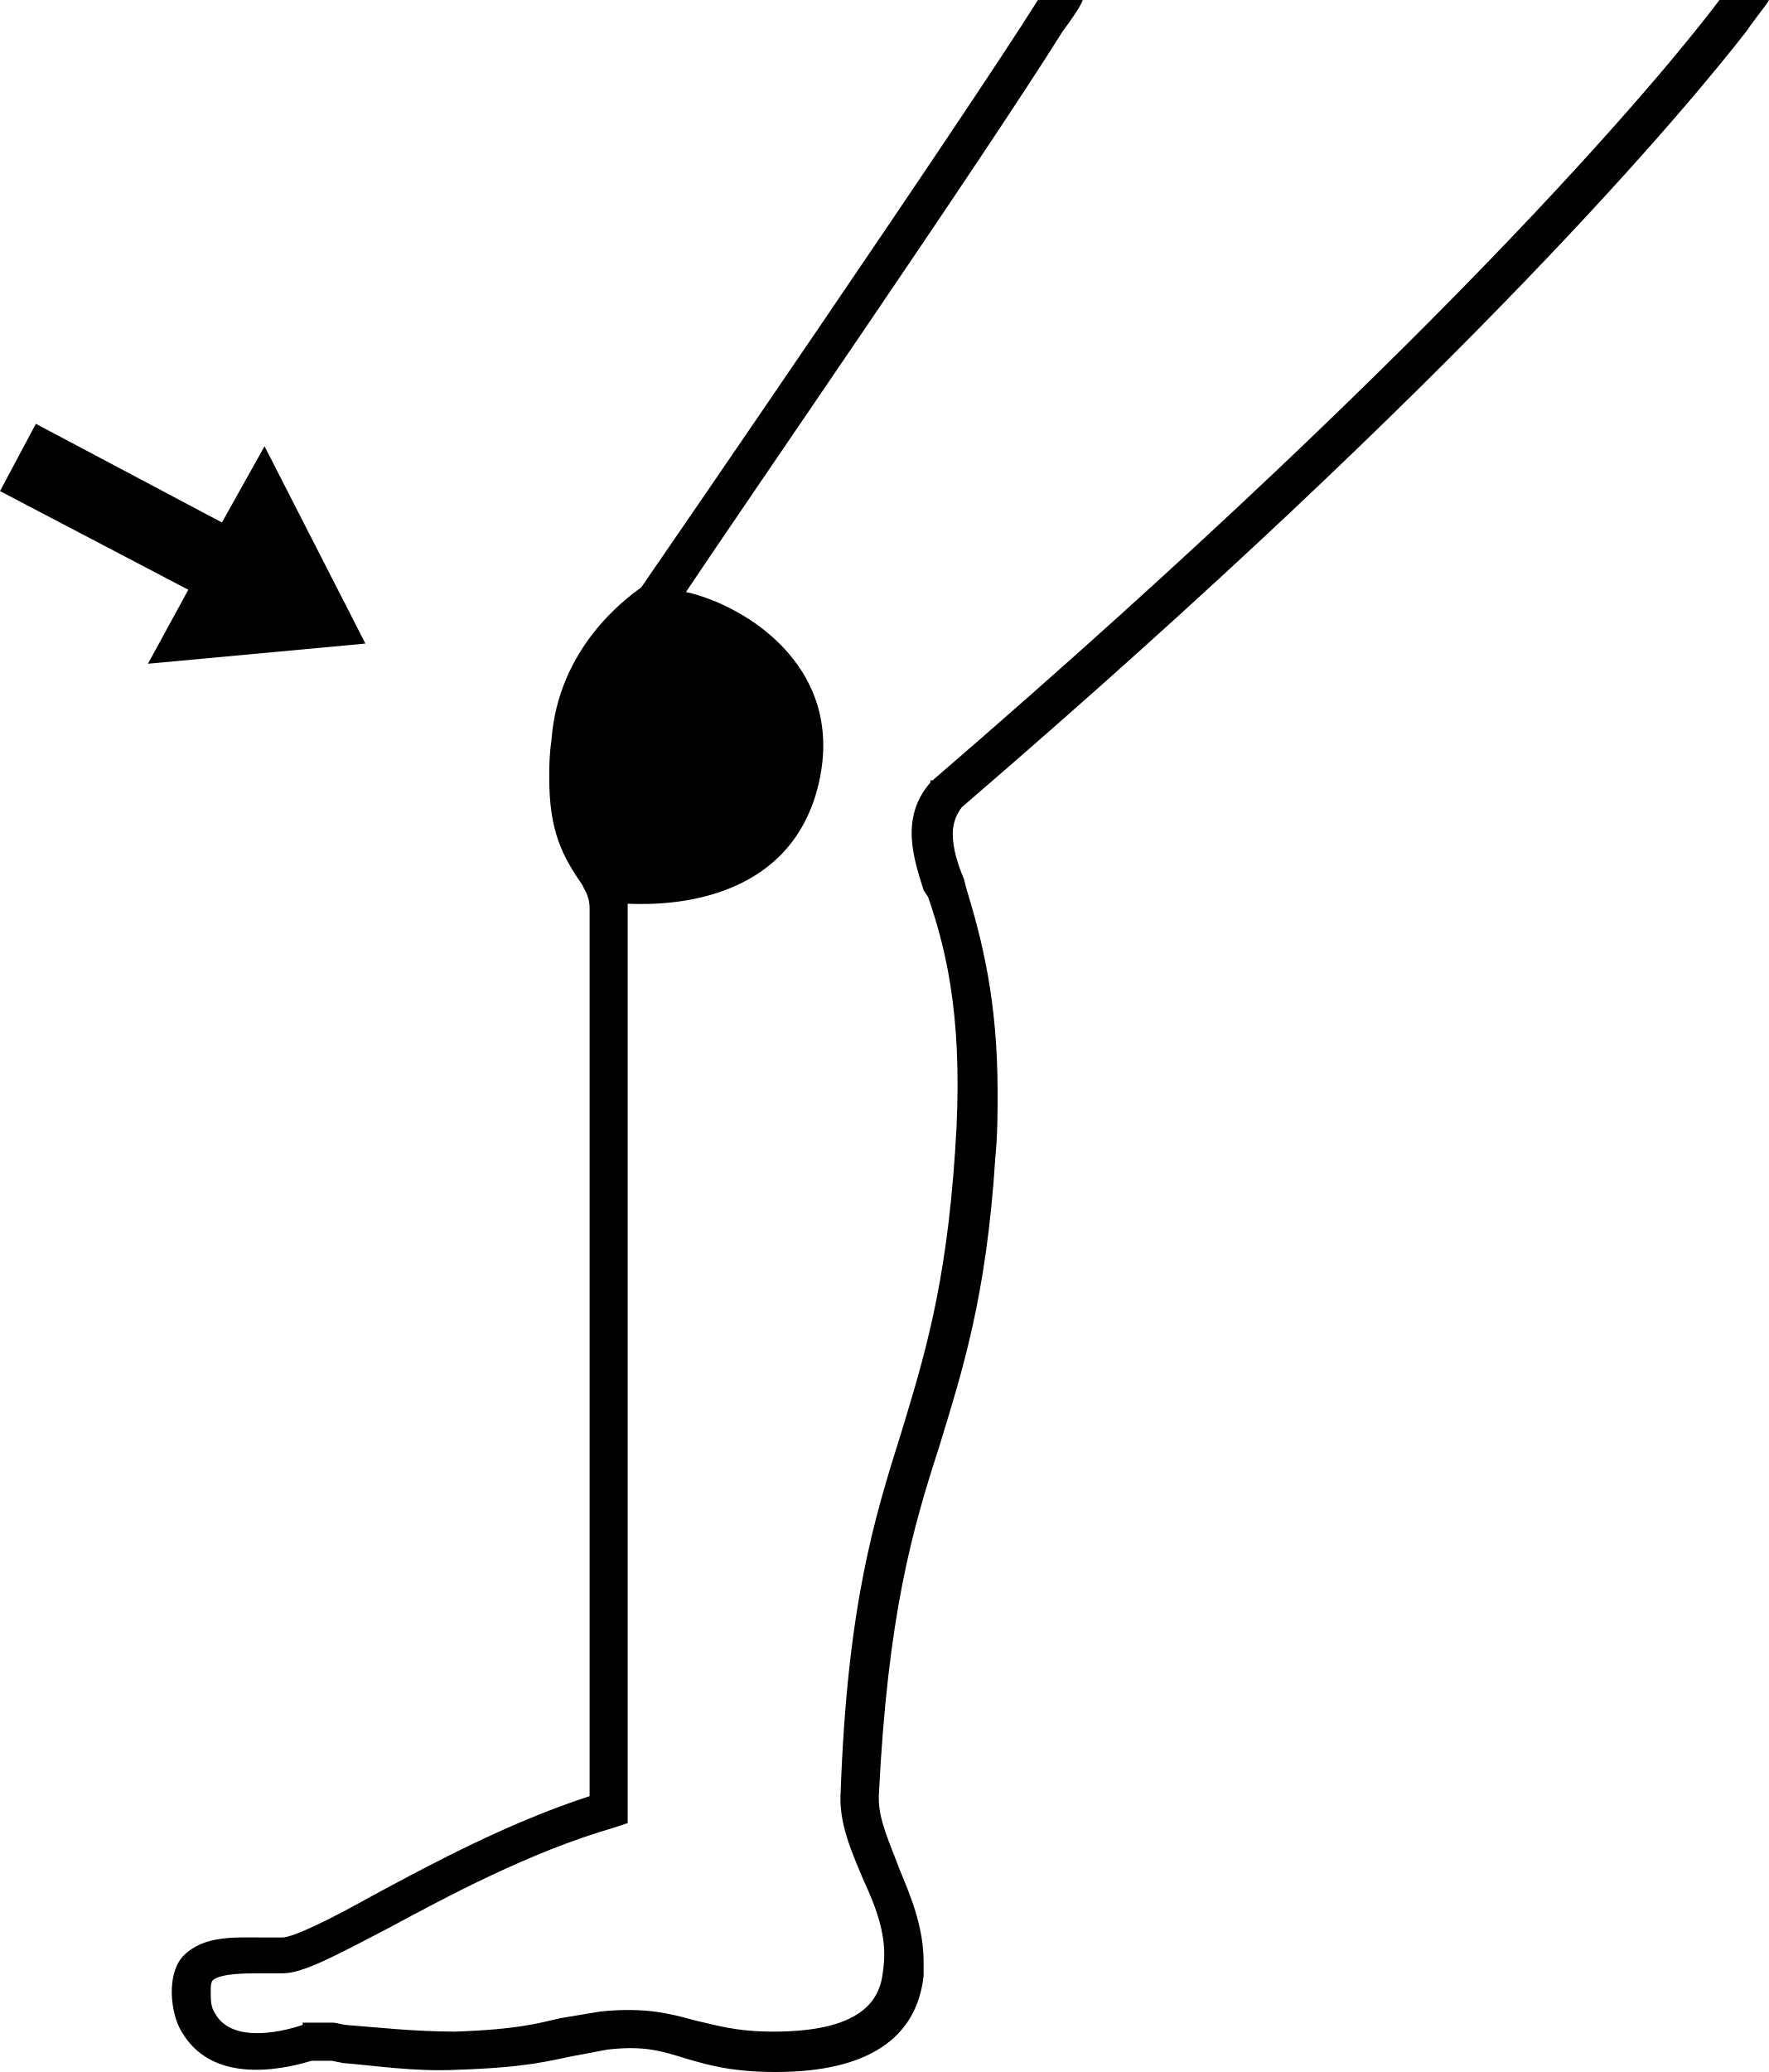
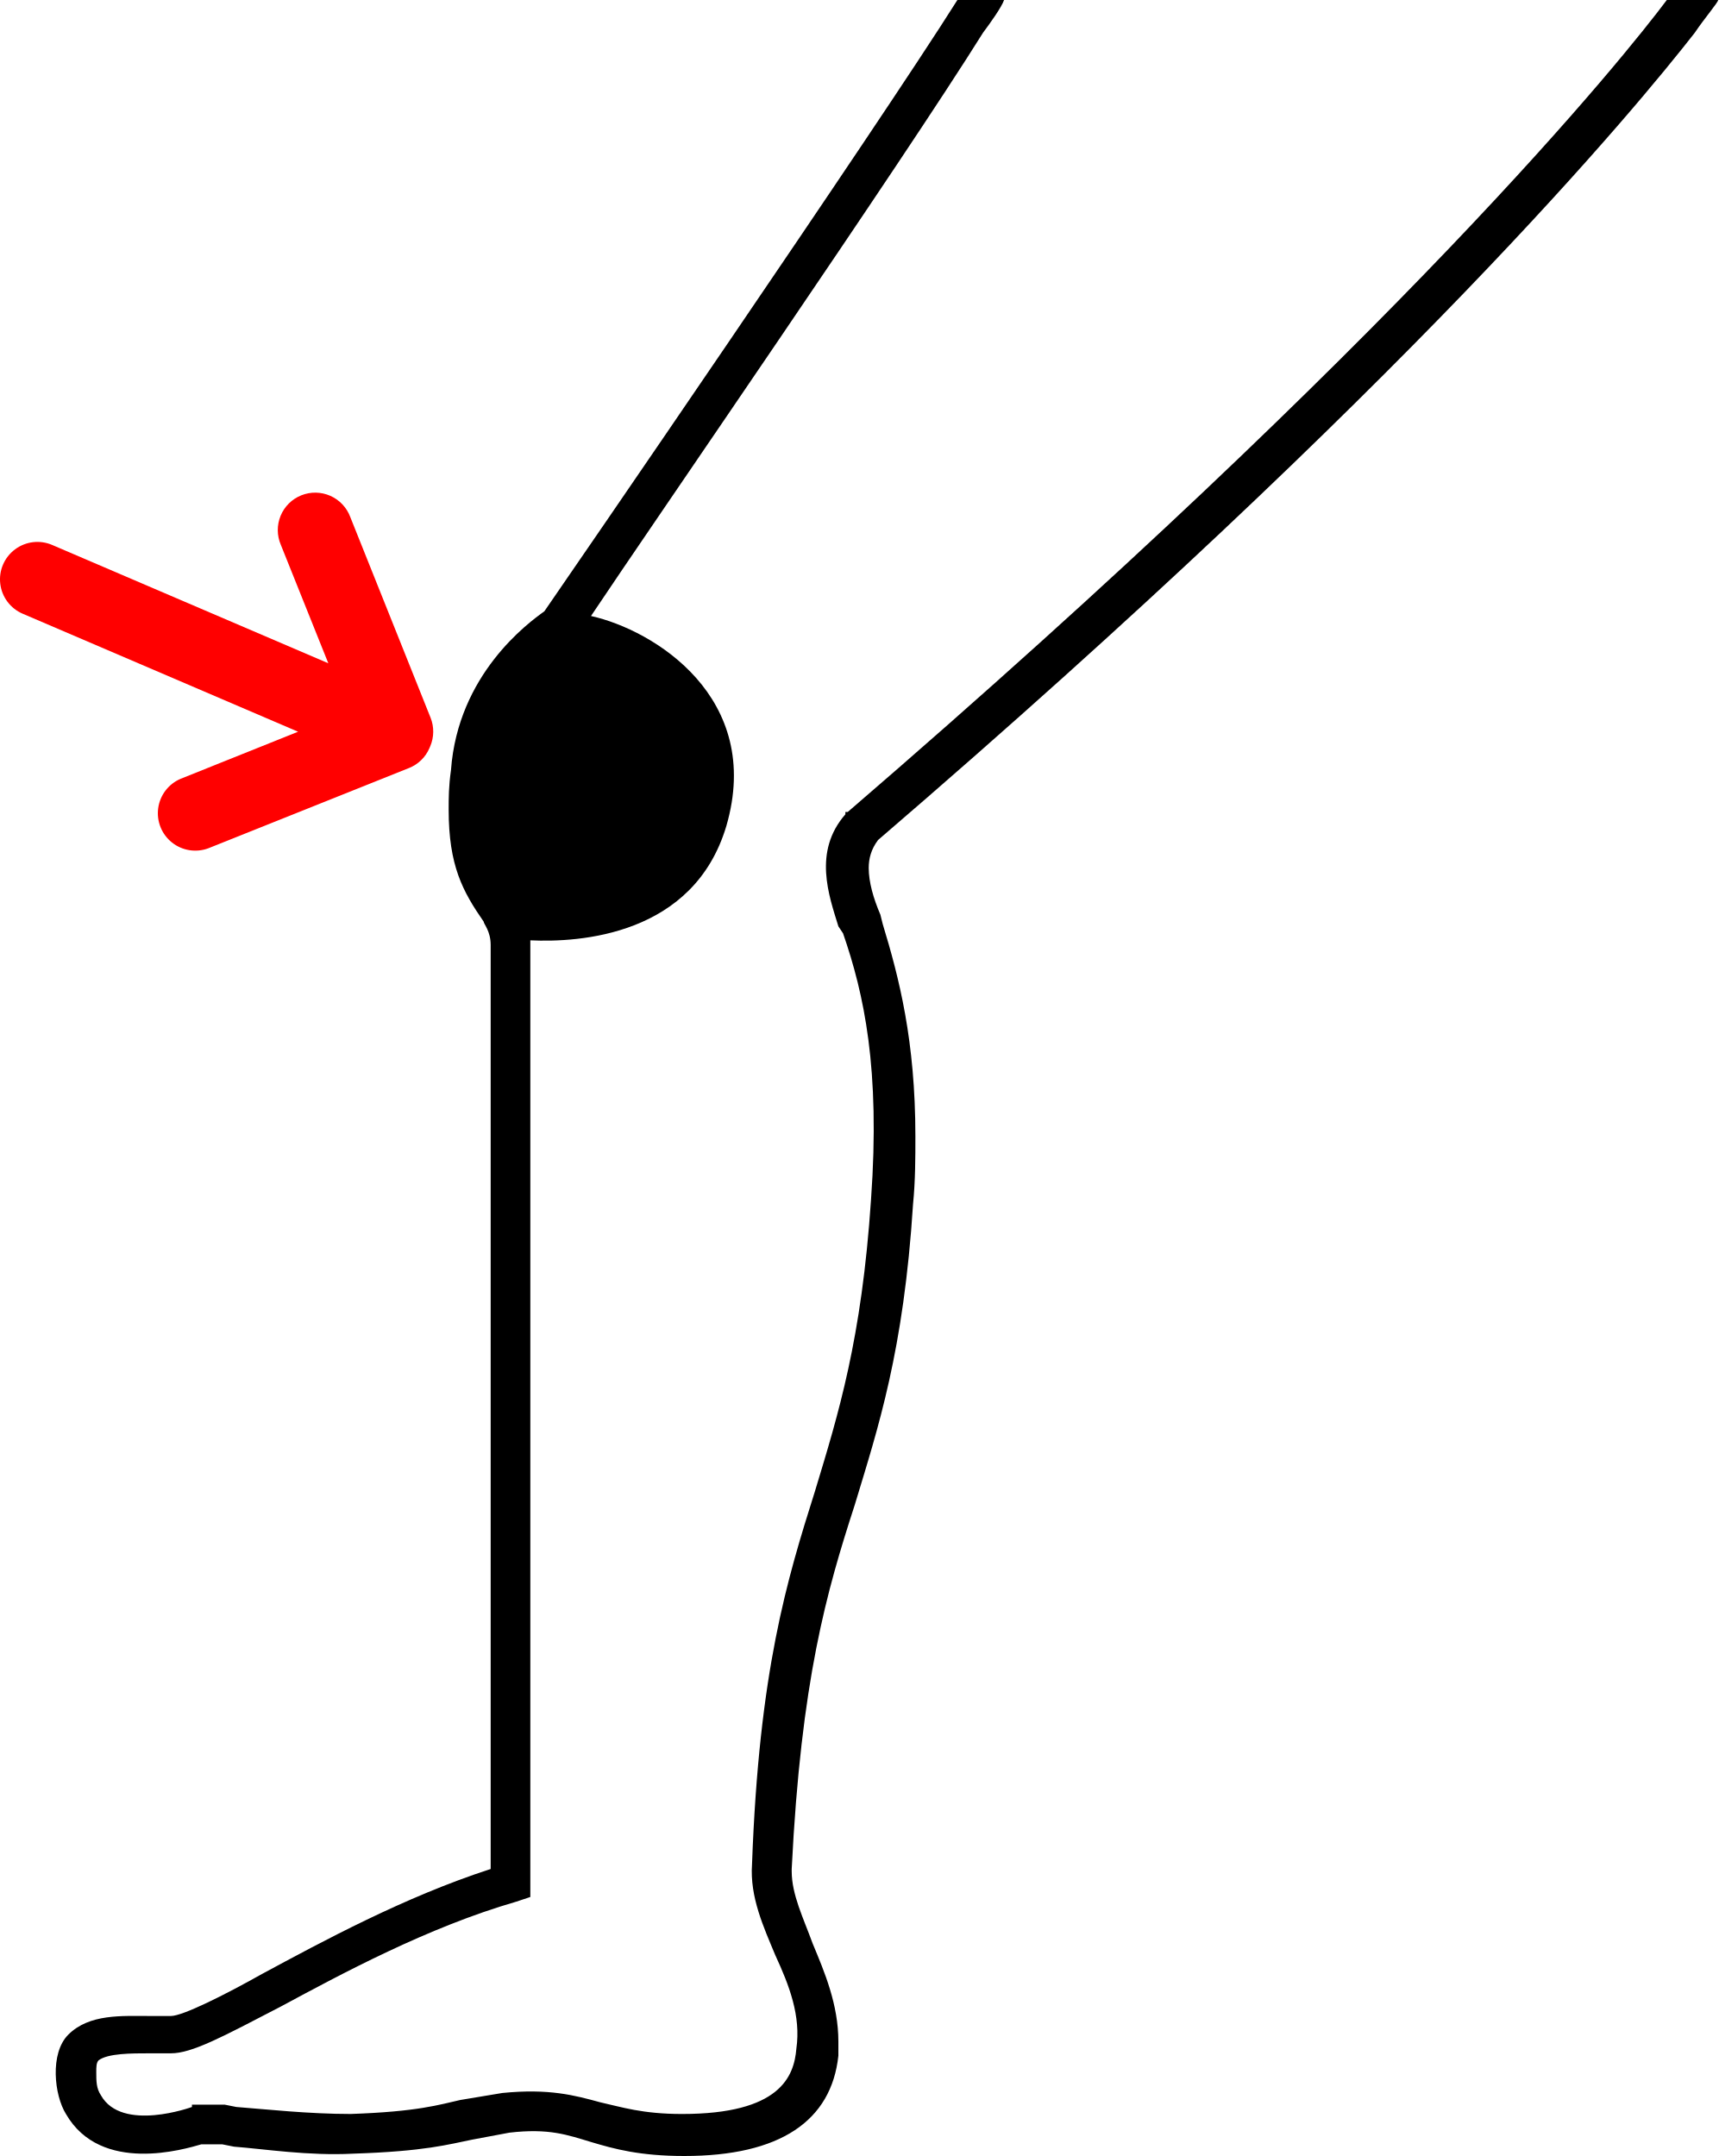
- <svg xmlns="http://www.w3.org/2000/svg" id="Layer_1" data-name="Layer 1" viewBox="0 0 946.801 1108.809">
-   <path d="M920.402,0c-21.602,28.801-135.6,171.6-421.2,417.6h-1.199v1.199c-16.801,19.199-8.398,42-3.602,57.602l2.398,3.598c10.801,31.199,19.199,69.602,14.398,136.8-4.801,72-16.801,110.4-28.801,150-14.398,45.602-28.801,92.398-32.398,192-1.199,16.801,6,32.398,12,46.801,7.199,15.602,13.199,31.199,10.801,48-1.199,14.398-8.398,33.602-58.801,33.602-20.398,0-31.199-3.602-42-6-13.199-3.602-26.398-7.199-50.398-4.801l-21.602,3.598c-10.801,2.398-21.602,6-56.398,7.199-21.602,0-43.199-2.398-58.801-3.602l-6-1.199h-16.801v1.199s-36,13.199-46.801-6c-2.398-3.598-2.398-7.199-2.398-11.996,0-2.398,0-4.801,1.199-6,4.801-3.602,16.801-3.602,26.398-3.602h10.801c10.801,0,26.398-8.398,56.398-24,31.199-16.801,75.602-40.801,121.2-54l7.199-2.398v-491.998c25.199,1.199,84-2.398,100.8-58.801,19.199-66-37.199-100.8-69.602-108,31.207-46.805,159.61-232.8,201.61-300,3.602-4.801,9.602-13.199,10.801-16.801h-24c-40.801,64.801-201.6,298.8-212.4,314.4-8.398,6-44.398,32.398-48,81.602-1.199,8.398-1.199,14.398-1.199,20.398,0,28.801,7.199,42,18,57.602,0,1.199,3.602,4.801,3.602,12v475.2c-44.398,14.398-86.398,37.199-117.6,54-19.199,10.801-40.801,21.602-46.801,21.602h-10.801c-14.398,0-31.199-1.199-42,9.602-9.602,9.602-7.199,31.199-1.199,40.801,18,31.199,61.199,18,69.602,15.602h10.801l6,1.199c15.602,1.199,38.398,4.801,61.199,3.602,37.199-1.199,49.199-4.801,61.199-7.199l19.199-3.602c20.398-2.398,30,1.199,42,4.801s25.199,7.199,48,7.199c49.199,0,75.602-18,79.199-51.602v-7.199c0-19.199-7.199-36-13.199-50.398-4.801-13.199-10.801-25.199-10.801-37.199v-1.199c4.801-97.199,18-142.8,32.398-187.2,12-39.602,25.199-79.199,30-154.8,1.199-12,1.199-24,1.199-34.801,0-49.199-8.398-81.602-16.801-109.2l-1.199-4.801c-3.602-8.398-6-16.801-6-24,0-4.801,1.199-9.602,4.801-14.398C788.401,196.811,904.801,55.211,934.801,16.811c4.801-7.199,12-15.602,12-16.801l-26.399-.01Z" />
-   <path d="M195.602,344.4l-54-105.6-22.801,40.801-99.602-52.801L0,262.8l100.8,52.801-21.602,39.598,116.404-10.799Z" />
+ <svg xmlns="http://www.w3.org/2000/svg" id="Layer_1" data-name="Layer 1" viewBox="0 0 883.509 1108.809">
+   <defs>
+     <style>
+       .cls-1 {
+         fill: red;
+       }
+     </style>
+   </defs>
+   <path d="M857.11,0c-21.602,28.801-135.6,171.6-421.2,417.6h-1.199v1.199c-16.801,19.199-8.398,42-3.602,57.602l2.398,3.598c10.801,31.199,19.199,69.602,14.398,136.8-4.801,72-16.801,110.4-28.801,150-14.398,45.602-28.801,92.398-32.398,192-1.199,16.801,6,32.398,12,46.801,7.199,15.602,13.199,31.199,10.801,48-1.199,14.398-8.398,33.602-58.801,33.602-20.398,0-31.199-3.602-42-6-13.199-3.602-26.398-7.199-50.398-4.801l-21.602,3.598c-10.801,2.398-21.602,6-56.398,7.199-21.602,0-43.199-2.398-58.801-3.602l-6-1.199h-16.801v1.199s-36,13.199-46.801-6c-2.398-3.598-2.398-7.199-2.398-11.996,0-2.398,0-4.801,1.199-6,4.801-3.602,16.801-3.602,26.398-3.602h10.801c10.801,0,26.398-8.398,56.398-24,31.199-16.801,75.602-40.801,121.2-54l7.199-2.398v-491.998c25.199,1.199,84-2.398,100.8-58.801,19.199-66-37.199-100.8-69.602-108,31.207-46.805,159.61-232.8,201.61-300C509.112,12,515.112,3.602,516.311,0h-24c-40.801,64.801-201.6,298.8-212.4,314.4-8.398,6-44.398,32.398-48,81.602-1.199,8.398-1.199,14.398-1.199,20.398,0,28.801,7.199,42,18,57.602,0,1.199,3.602,4.801,3.602,12v475.2c-44.398,14.398-86.398,37.199-117.6,54-19.199,10.801-40.801,21.602-46.801,21.602h-10.801c-14.398,0-31.199-1.199-42,9.602-9.602,9.602-7.199,31.199-1.199,40.801,18,31.199,61.199,18,69.602,15.602h10.801l6,1.199c15.602,1.199,38.398,4.801,61.199,3.602,37.199-1.199,49.199-4.801,61.199-7.199l19.199-3.602c20.398-2.398,30,1.199,42,4.801s25.199,7.199,48,7.199c49.199,0,75.602-18,79.199-51.602v-7.199c0-19.199-7.199-36-13.199-50.398-4.801-13.199-10.801-25.199-10.801-37.199v-1.199c4.801-97.199,18-142.8,32.398-187.2,12-39.602,25.199-79.199,30-154.8,1.199-12,1.199-24,1.199-34.801,0-49.199-8.398-81.602-16.801-109.2l-1.199-4.801c-3.602-8.398-6-16.801-6-24,0-4.801,1.199-9.602,4.801-14.398C725.109,196.811,841.509,55.211,871.509,16.811c4.801-7.199,12-15.602,12-16.801L857.11,0h0Z" />
+   <path class="cls-1" d="M221.402,369.099l-41.278-103.188c-1.803-4.863-5.493-8.792-10.234-10.896-4.74-2.104-10.129-2.206-14.945-.282-4.817,1.925-8.652,5.711-10.637,10.503-1.985,4.791-1.953,10.181.092,14.948l24.429,60.932-142.009-60.857c-6.318-2.708-13.601-1.839-19.105,2.279-5.504,4.118-8.393,10.86-7.579,17.685.814,6.826,5.208,12.699,11.526,15.407l141.614,60.688-60.462,24.241c-6.21,2.669-10.564,8.402-11.469,15.1-.905,6.699,1.771,13.381,7.051,17.604,5.279,4.221,12.387,5.363,18.723,3.007l103.188-41.278c4.747-1.883,8.542-5.587,10.538-10.288.074-.141.137-.288.188-.439.073-.142.136-.288.188-.439,2.009-4.691,2.074-9.988.182-14.726h0Z" />
</svg>
